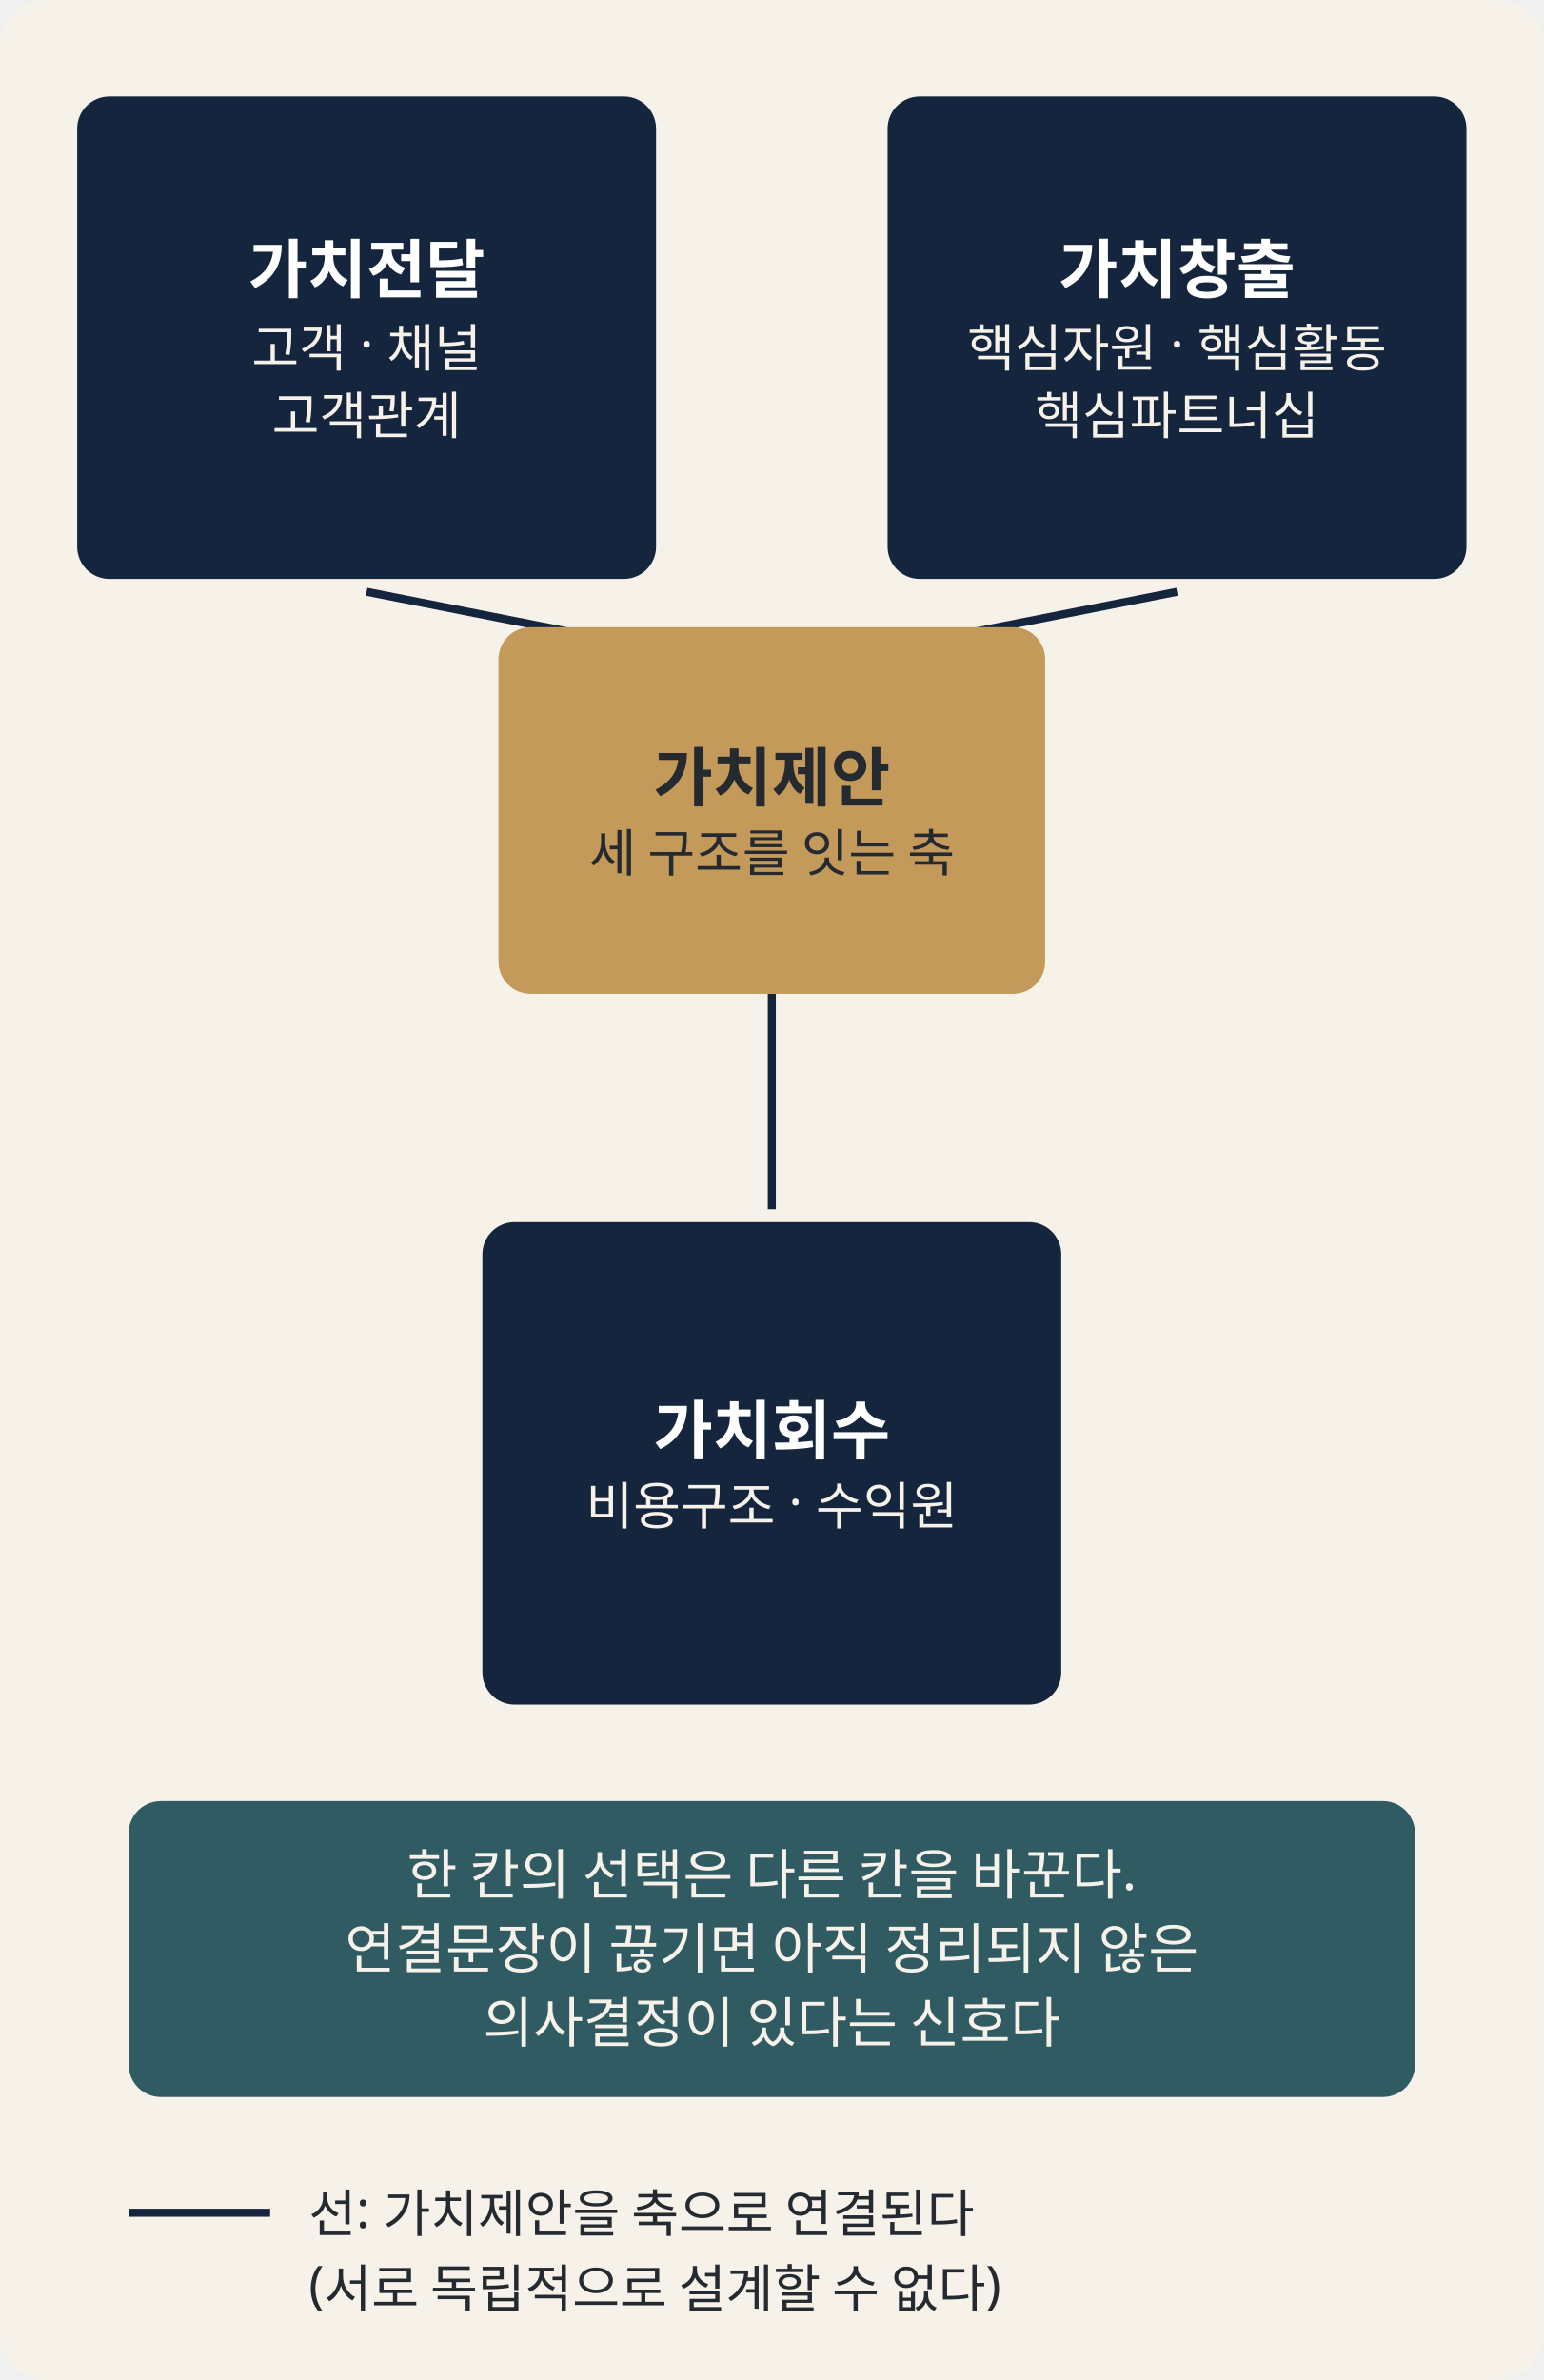
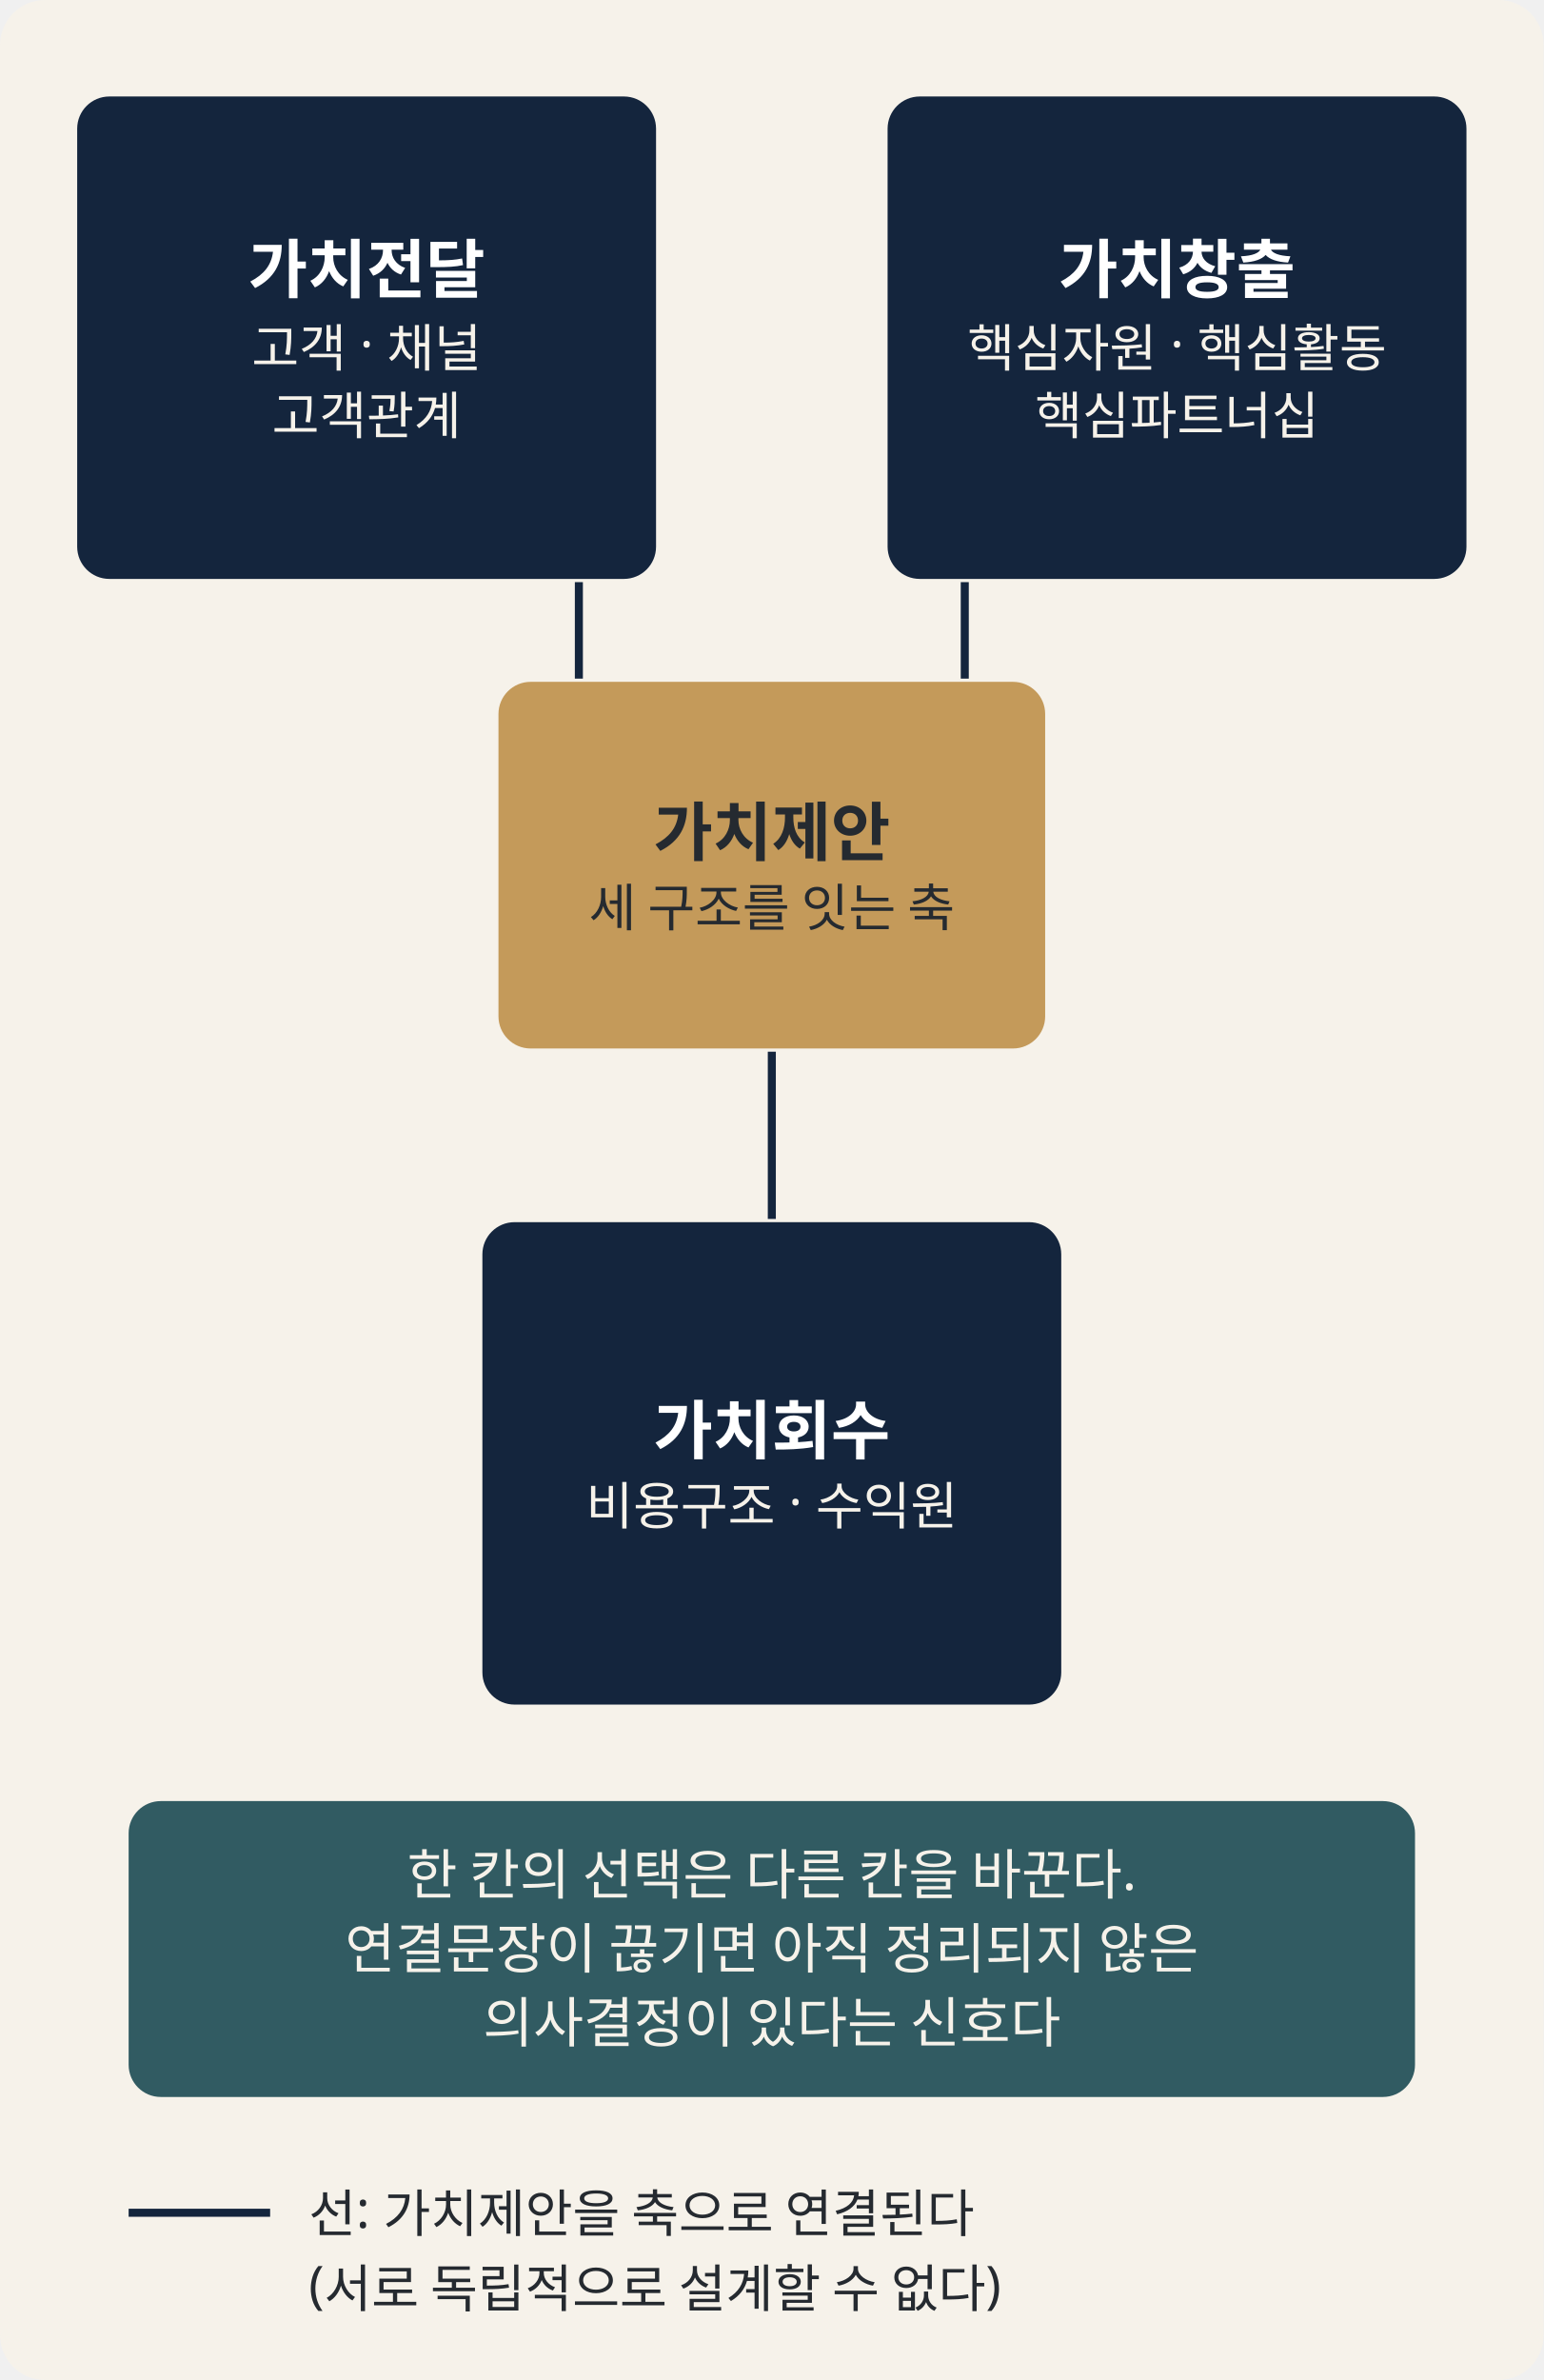
<svg xmlns="http://www.w3.org/2000/svg" viewBox="0 0 480 740" role="img" aria-labelledby="t d" font-family="system-ui, 'Noto Sans KR', 'Malgun Gothic', 'Apple SD Gothic Neo', sans-serif">
  <defs>
    <marker id="arrow-navy" viewBox="0 0 10 10" refX="8" refY="5" markerWidth="7" markerHeight="7" orient="auto-start-reverse">
      <path d="M0 0 L10 5 L0 10 z" fill="#14253D" />
    </marker>
    <marker id="arrow-gold" viewBox="0 0 10 10" refX="8" refY="5" markerWidth="7" markerHeight="7" orient="auto-start-reverse">
      <path d="M0 0 L10 5 L0 10 z" fill="#C49A5A" />
    </marker>
  </defs>
  <g id="background">
    <rect width="480" height="740" rx="14" fill="#F6F2EA" />
  </g>
  <g id="axis">
-     <line x1="114" y1="184" x2="190" y2="199" stroke="#14253D" stroke-width="2.5" />
-     <line x1="366" y1="184" x2="290" y2="199" stroke="#14253D" stroke-width="2.5" />
-     <line x1="240" y1="309" x2="240" y2="376" stroke="#14253D" stroke-width="2.5" />
+     <line x1="180" y1="181" x2="180" y2="211" stroke="#14253D" stroke-width="2.5" />
+     <line x1="300" y1="181" x2="300" y2="211" stroke="#14253D" stroke-width="2.5" />
+     <line x1="240" y1="327" x2="240" y2="379" stroke="#14253D" stroke-width="2.5" />
  </g>
  <g id="value-delivery">
    <rect x="24" y="30" width="180" height="150" rx="10" fill="#14253D" />
    <text x="114" y="91" text-anchor="middle" font-size="20" font-weight="700" fill="#FFFFFF">가치전달</text>
    <text x="114" y="114" text-anchor="middle" font-size="16" font-weight="400" fill="#F6F2EA">고객 · 채널</text>
    <text x="114" y="135" text-anchor="middle" font-size="16" font-weight="400" fill="#F6F2EA">고객관계</text>
  </g>
  <g id="value-creation">
    <rect x="276" y="30" width="180" height="150" rx="10" fill="#14253D" />
    <text x="366" y="91" text-anchor="middle" font-size="20" font-weight="700" fill="#FFFFFF">가치창출</text>
    <text x="366" y="114" text-anchor="middle" font-size="16" font-weight="400" fill="#F6F2EA">핵심자원 · 핵심활동</text>
    <text x="366" y="135" text-anchor="middle" font-size="16" font-weight="400" fill="#F6F2EA">핵심파트너십</text>
  </g>
  <g id="value-capture">
    <rect x="150" y="380" width="180" height="150" rx="10" fill="#14253D" />
    <text x="240" y="452" text-anchor="middle" font-size="20" font-weight="700" fill="#FFFFFF">가치회수</text>
    <text x="240" y="474" text-anchor="middle" font-size="16" font-weight="400" fill="#F6F2EA">비용구조 · 수익원</text>
  </g>
  <g id="value-proposition">
-     <rect x="155" y="195" width="170" height="114" rx="10" fill="#C49A5A" />
-     <text x="240" y="249" text-anchor="middle" font-size="20" font-weight="700" fill="#252A30">가치제안</text>
-     <text x="240" y="271" text-anchor="middle" font-size="16" font-weight="400" fill="#252A30">세 구조를 잇는 축</text>
+     <rect x="155" y="212" width="170" height="114" rx="10" fill="#C49A5A" />
+     <text x="240" y="266" text-anchor="middle" font-size="20" font-weight="700" fill="#252A30">가치제안</text>
+     <text x="240" y="288" text-anchor="middle" font-size="16" font-weight="400" fill="#252A30">세 구조를 잇는 축</text>
  </g>
  <g id="note">
    <rect x="40" y="560" width="400" height="92" rx="10" fill="#315B62" />
    <text x="240" y="589" text-anchor="middle" font-size="17" font-weight="400" fill="#F6F2EA">한 칸의 선택은 다른 칸을 바꾼다.</text>
    <text x="240" y="612" text-anchor="middle" font-size="17" font-weight="400" fill="#F6F2EA">연결문장이 끊기면 아직 정리되지 않은</text>
    <text x="240" y="635" text-anchor="middle" font-size="17" font-weight="400" fill="#F6F2EA">의사결정이 있다는 신호다</text>
  </g>
  <g id="legend">
    <line x1="40" y1="688" x2="84" y2="688" stroke="#14253D" stroke-width="2.5" />
    <text x="96" y="694" text-anchor="start" font-size="16" font-weight="400" fill="#252A30">선: 가치제안을 축으로 연결된다</text>
    <text x="96" y="716" text-anchor="start" font-size="16" font-weight="400" fill="#252A30">(서로 독립적으로 설계할 수 없다)</text>
  </g>
</svg>
